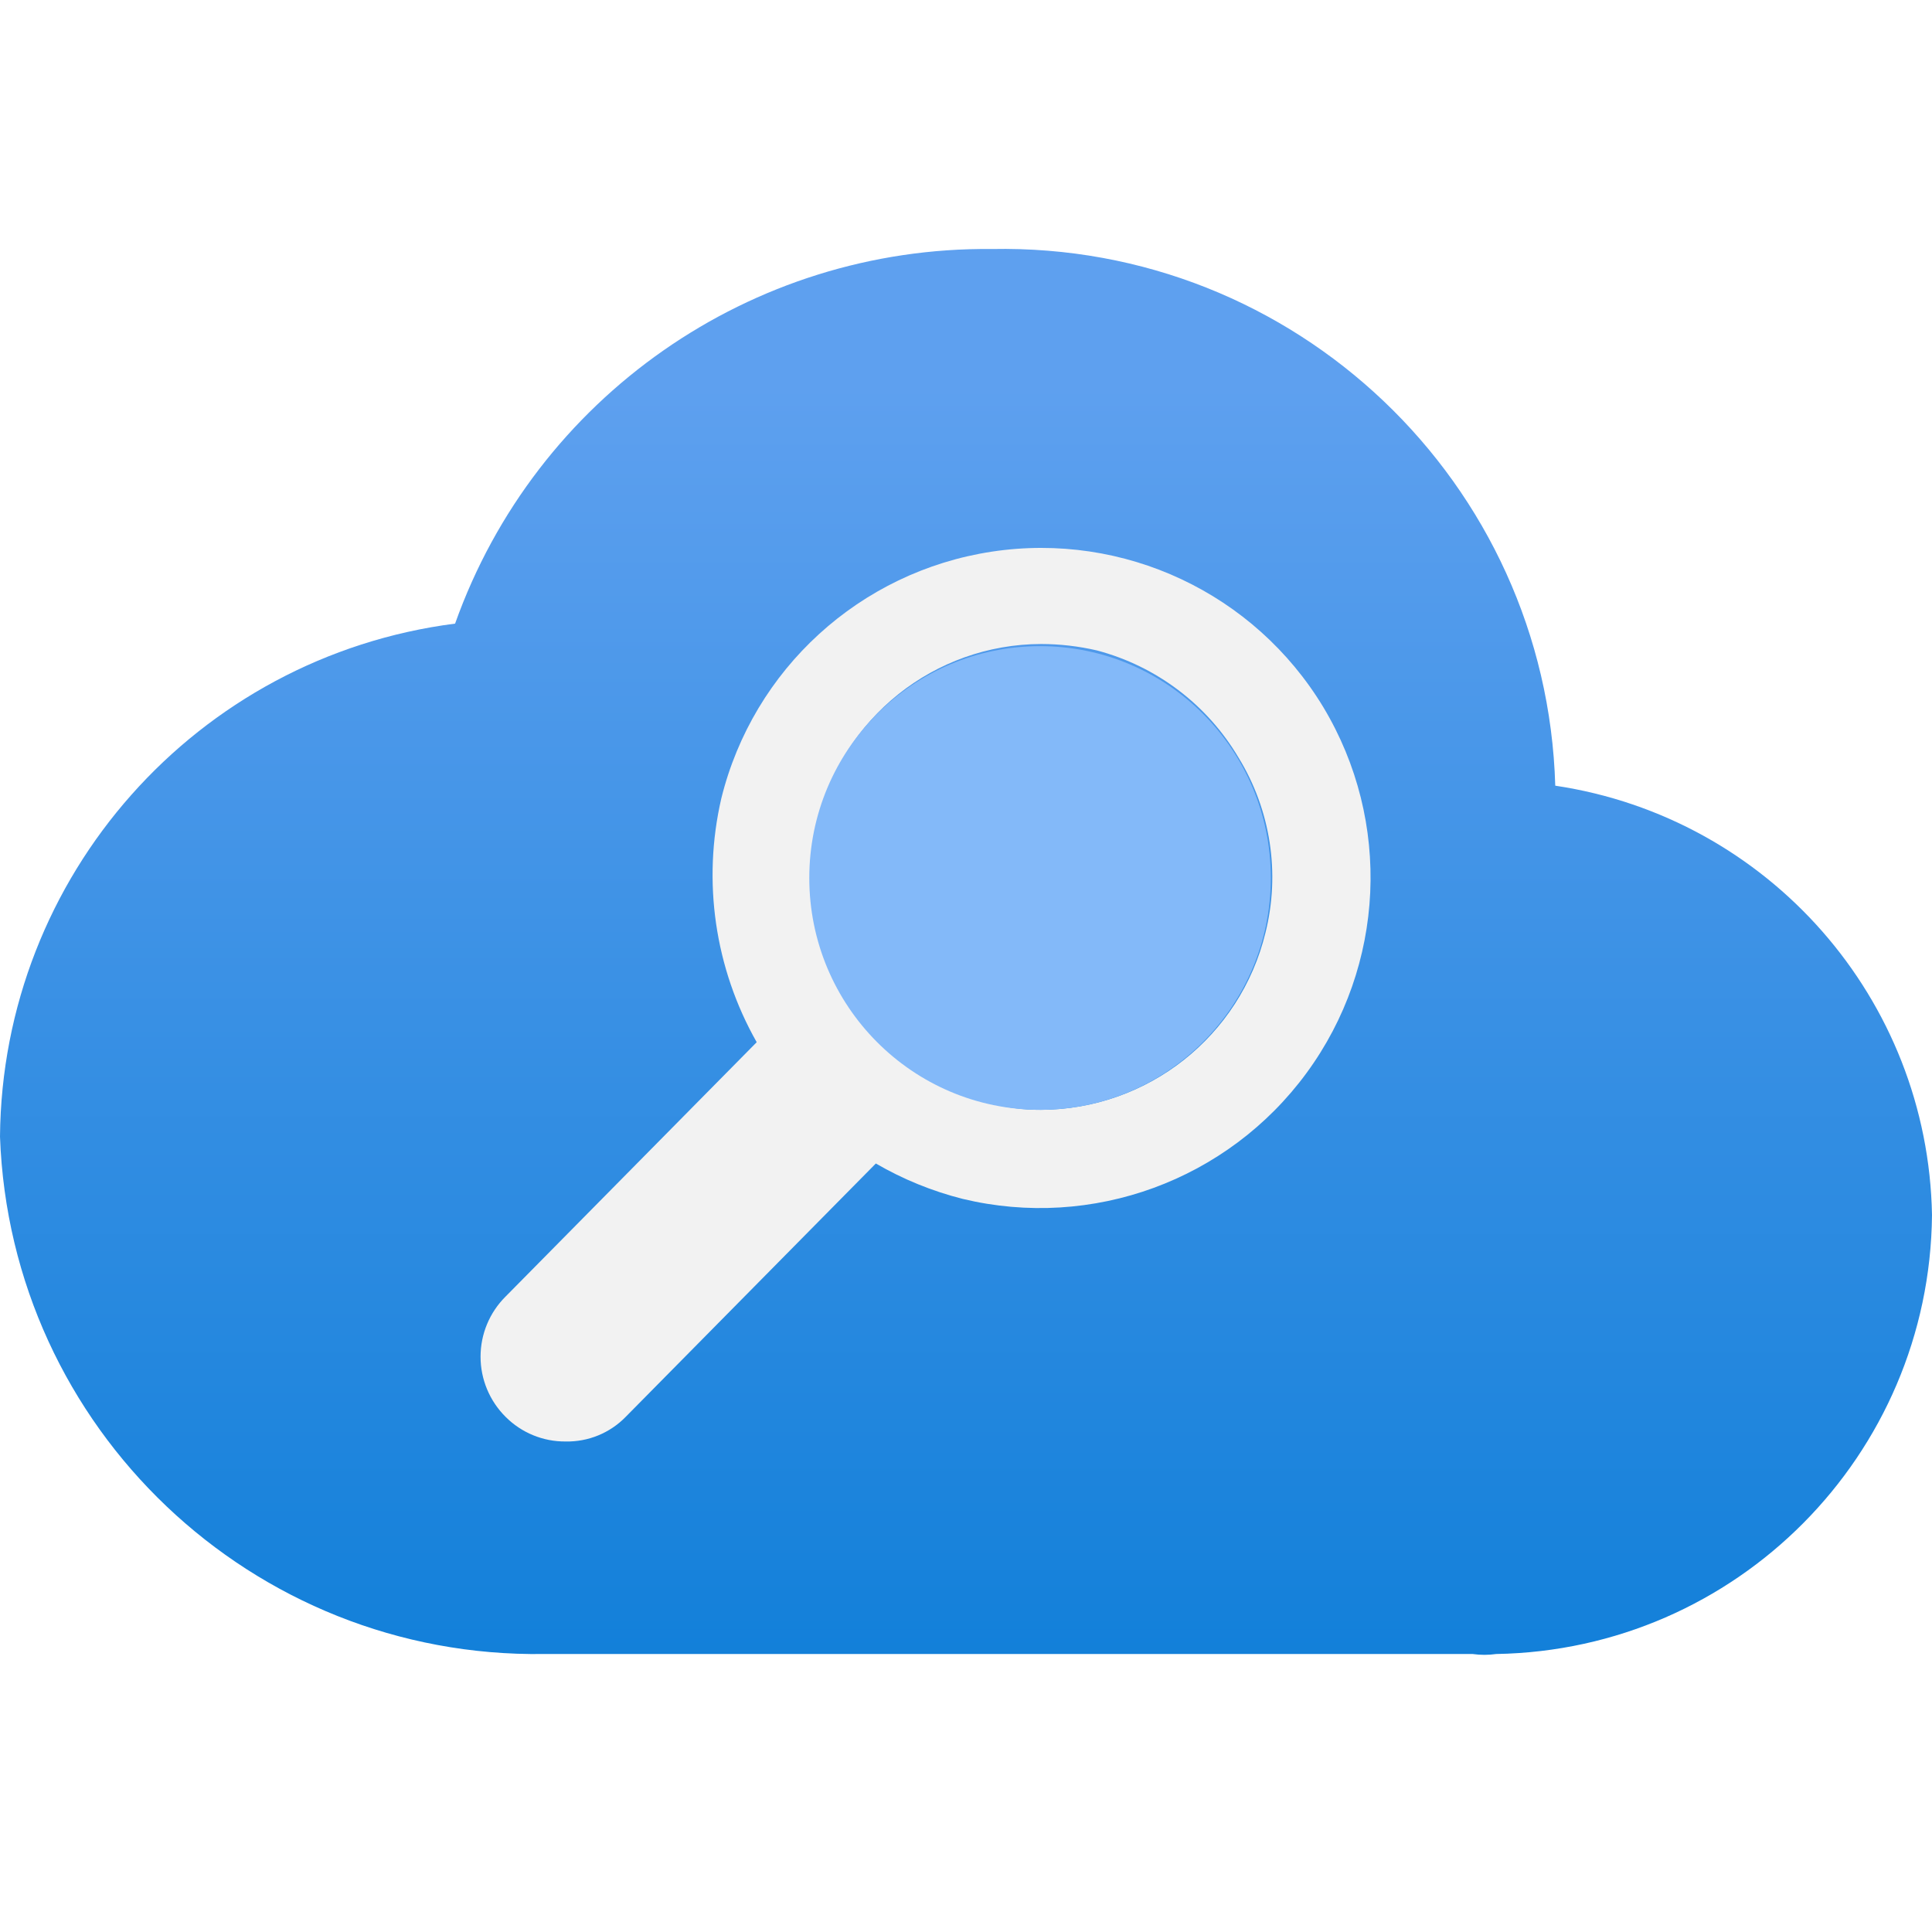
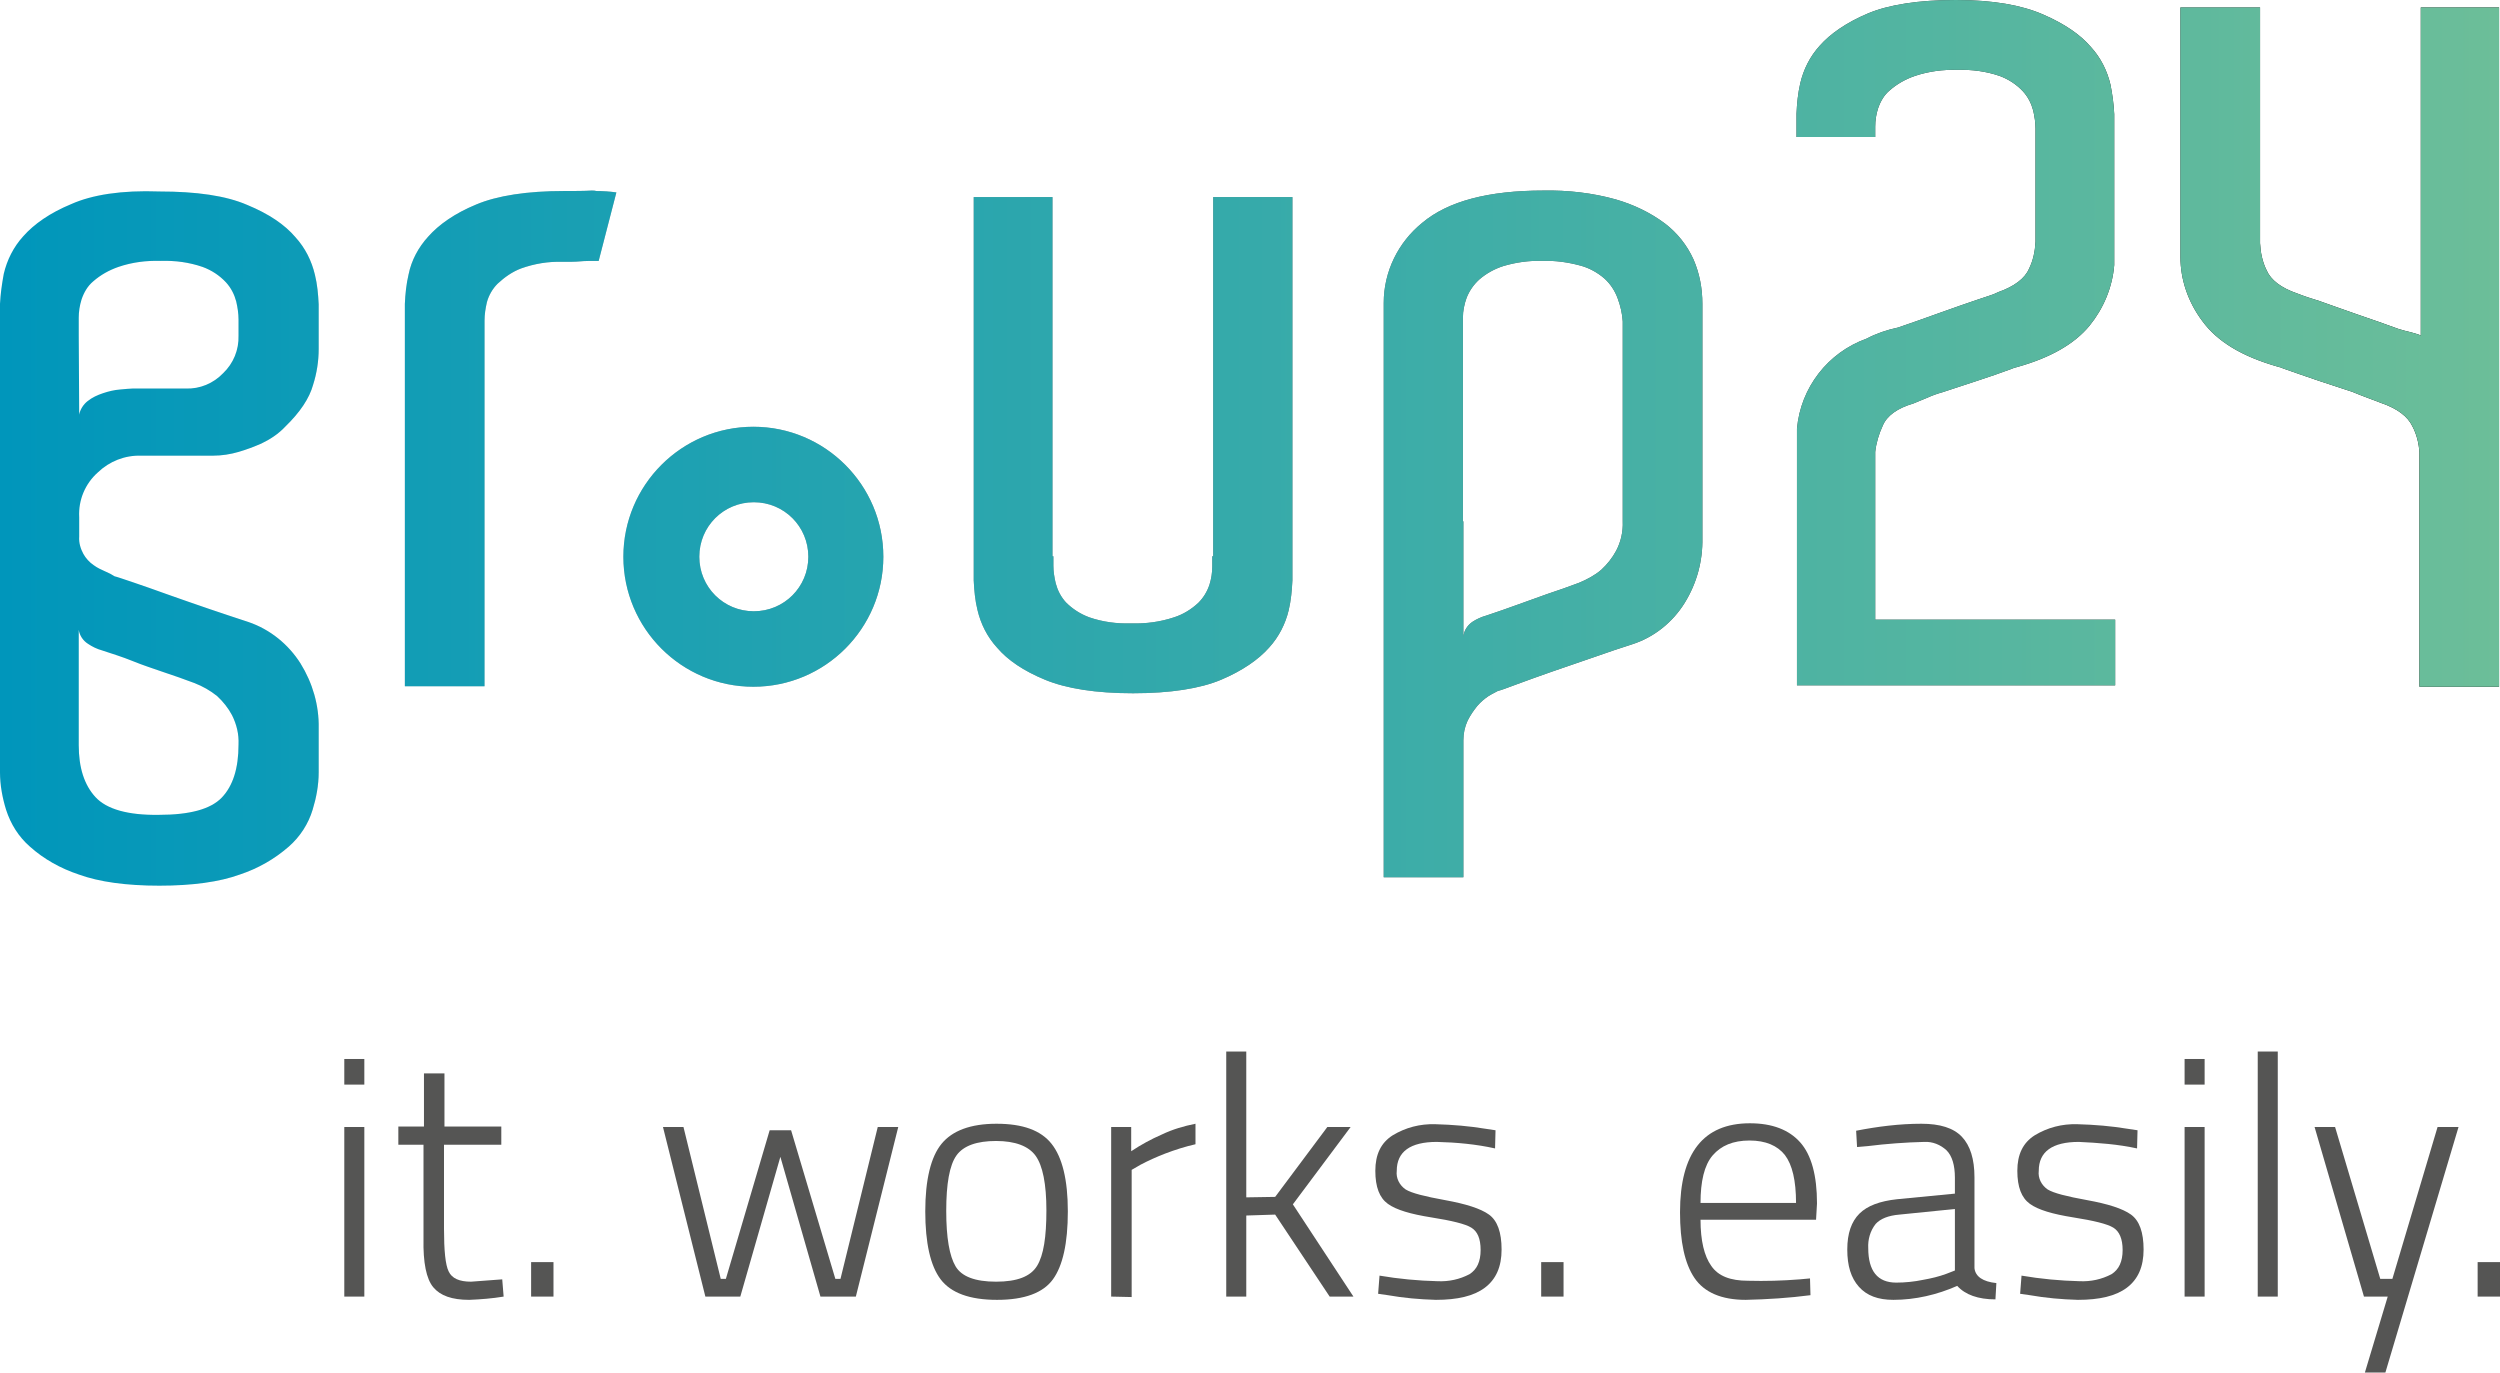
- <svg xmlns="http://www.w3.org/2000/svg" viewBox="0 0 18 18">
-   <defs>
-     <linearGradient id="a" x1="9" y1=".36" x2="9" y2="18.31" gradientUnits="userSpaceOnUse">
-       <stop offset=".18" stop-color="#5ea0ef" />
-       <stop offset="1" stop-color="#0078d4" />
+ <svg xmlns="http://www.w3.org/2000/svg" xmlns:xlink="http://www.w3.org/1999/xlink" version="1.1" id="Ebene_1" x="0px" y="0px" viewBox="0 0 536.6 294.6" style="enable-background:new 0 0 536.6 294.6;" xml:space="preserve">
+   <style type="text/css">
+ 	.st0{fill:#555554;}
+ 	.st1{clip-path:url(#SVGID_3_);}
+ 	.st2{fill:url(#SVGID_4_);}
+ </style>
+   <path class="st0" d="M73.9,241.9h4.3v36.4h-4.3V241.9z M73.9,227.3h4.3v5.5h-4.3V227.3z" />
+   <path class="st0" d="M107.5,245.7H95.3v18c0,4.7,0.3,7.8,1,9.2c0.7,1.5,2.3,2.2,4.8,2.2l6.7-0.5l0.3,3.7c-2.4,0.4-4.9,0.6-7.4,0.7  c-3.7,0-6.2-0.9-7.7-2.7s-2.2-5.3-2.1-10.4v-20.2h-5.4v-3.9H91v-11.4h4.4v11.4h12.2V245.7z" />
+   <rect x="114" y="270.9" class="st0" width="4.8" height="7.4" />
+   <polygon class="st0" points="142.3,241.9 146.7,241.9 154.7,274.5 155.8,274.5 165.2,242.6 169.8,242.6 179.3,274.5 180.4,274.5   188.4,241.9 192.8,241.9 183.7,278.3 176.1,278.3 167.5,248.3 158.9,278.3 151.4,278.3 " />
+   <path class="st0" d="M203.1,259.9c0,5.8,0.7,9.7,2,11.9s4.2,3.3,8.7,3.3s7.4-1.1,8.8-3.4s2-6.2,2-11.9c0-5.7-0.8-9.6-2.3-11.7  s-4.4-3.2-8.5-3.2s-7,1-8.5,3.1S203.1,254.1,203.1,259.9 M198.6,260c0-6.8,1.2-11.7,3.5-14.5s6.2-4.3,11.8-4.3  c5.6,0,9.5,1.4,11.8,4.3c2.3,2.9,3.5,7.7,3.5,14.5c0,6.9-1.1,11.7-3.2,14.6c-2.1,2.9-6.1,4.4-12,4.4c-5.9,0-9.9-1.5-12.1-4.4  C199.7,271.7,198.6,266.8,198.6,260" />
+   <path class="st0" d="M238.5,278.3v-36.4h4.3v5.2c2.1-1.4,4.3-2.6,6.6-3.6c2.3-1.1,4.7-1.8,7.2-2.3v4.4c-2.2,0.5-4.4,1.2-6.5,2  c-1.8,0.7-3.6,1.5-5.3,2.4l-1.9,1.1v27.3L238.5,278.3z" />
+   <polygon class="st0" points="267.5,278.3 263.2,278.3 263.2,225.7 267.5,225.7 267.5,257 273.7,256.9 284.9,241.9 289.9,241.9   277.5,258.5 290.5,278.3 285.4,278.3 273.7,260.7 267.5,260.9 " />
+   <path class="st0" d="M308.4,245.1c-5.7,0-8.6,2.1-8.6,6.2c-0.2,1.6,0.6,3.1,1.9,4c1.3,0.8,4.1,1.5,8.5,2.3c4.4,0.8,7.6,1.8,9.4,3.1  c1.8,1.3,2.7,3.8,2.7,7.5c0,3.7-1.2,6.4-3.6,8.2s-5.9,2.6-10.5,2.6c-3.5-0.1-6.9-0.4-10.3-1l-2.1-0.3l0.3-3.9  c4.1,0.7,8.3,1.1,12.5,1.2c2.4,0.1,4.7-0.4,6.8-1.5c1.6-1,2.4-2.7,2.4-5.2s-0.7-4-2-4.8s-4.2-1.5-8.6-2.2s-7.5-1.6-9.3-2.9  s-2.7-3.6-2.7-7.1s1.2-6,3.7-7.6c2.8-1.7,5.9-2.5,9.2-2.4c3.7,0.1,7.3,0.4,10.9,1l2,0.3l-0.1,3.9  C316.9,245.6,312.6,245.2,308.4,245.1" />
+   <rect x="330.8" y="270.9" class="st0" width="4.8" height="7.4" />
+   <path class="st0" d="M365,258.2h20.5c0-4.8-0.8-8.2-2.4-10.3c-1.6-2-4.1-3.1-7.6-3.1c-3.5,0-6.1,1.1-7.9,3.2S365,253.6,365,258.2   M386.3,274.6l2.2-0.2l0.1,3.6c-4.6,0.6-9.3,0.9-13.9,1c-5.2,0-8.9-1.6-11-4.7s-3.1-7.8-3.1-14.1c0-12.7,5-19.1,15-19.1  c4.8,0,8.4,1.4,10.8,4.1c2.4,2.7,3.6,7.1,3.6,13.1l-0.2,3.5H365c0,4.5,0.8,7.8,2.3,9.9c1.5,2.2,4.1,3.2,7.9,3.2  C378.9,275,382.6,274.9,386.3,274.6" />
+   <path class="st0" d="M401,267.9c0,4.9,2,7.4,6,7.4c1.9,0,3.9-0.2,5.8-0.6c1.7-0.3,3.4-0.7,5-1.3l1.8-0.7v-13.2l-11.9,1.2  c-2.4,0.2-4.1,0.9-5.1,2C401.4,264.2,400.9,266.1,401,267.9 M423.8,252.7v19.5c0.2,1.8,1.8,2.9,4.7,3.2l-0.2,3.5  c-3.7,0-6.5-1-8.2-2.9c-4.3,1.9-9,3-13.7,3c-3.3,0-5.7-0.9-7.4-2.8s-2.5-4.5-2.5-8s0.9-6,2.6-7.7s4.4-2.7,8.1-3.1l12.4-1.2v-3.4  c0-2.7-0.6-4.7-1.8-5.9c-1.3-1.2-3-1.9-4.8-1.8c-4,0.1-8.1,0.4-12.1,0.9l-2.3,0.2l-0.2-3.5c4.6-0.9,9.3-1.5,14-1.5  c4,0,6.9,0.9,8.7,2.8C422.9,245.9,423.8,248.8,423.8,252.7" />
+   <path class="st0" d="M446.2,245.1c-5.7,0-8.6,2.1-8.6,6.2c-0.2,1.6,0.6,3.1,1.9,4c1.3,0.8,4.1,1.5,8.5,2.3s7.6,1.8,9.4,3.1  c1.8,1.3,2.7,3.8,2.7,7.5c0,3.7-1.2,6.4-3.6,8.2s-5.9,2.6-10.5,2.6c-3.5-0.1-6.9-0.4-10.3-1l-2.1-0.3l0.3-3.9  c4.1,0.7,8.3,1.1,12.5,1.2c2.4,0.1,4.7-0.4,6.8-1.5c1.6-1,2.4-2.7,2.4-5.2c0-2.4-0.7-4-2-4.8c-1.3-0.8-4.2-1.5-8.6-2.2  c-4.4-0.7-7.5-1.6-9.3-2.9s-2.7-3.6-2.7-7.1s1.2-6,3.7-7.6c2.8-1.7,5.9-2.5,9.2-2.4c3.7,0.1,7.3,0.4,10.9,1l2,0.3l-0.1,3.9  C454.6,245.6,450.4,245.3,446.2,245.1" />
+   <path class="st0" d="M468.9,241.9h4.3v36.4h-4.3V241.9z M468.9,227.3h4.3v5.5h-4.3V227.3z" />
+   <rect x="484.6" y="225.7" class="st0" width="4.3" height="52.6" />
+   <polygon class="st0" points="523.2,241.9 513.5,274.5 510.9,274.5 501.2,241.9 496.8,241.9 507.4,278.3 512.5,278.3 507.6,294.6   512,294.6 527.7,241.9 " />
+   <rect x="531.8" y="270.9" class="st0" width="4.8" height="7.4" />
+   <g>
+     <defs>
+       <path id="SVGID_1_" d="M150.1,119.5c0-6.5,5.2-11.7,11.7-11.7s11.7,5.2,11.7,11.7s-5.2,11.7-11.7,11.7c0,0,0,0,0,0    C155.3,131.2,150.1,126,150.1,119.5 M133.8,119.5c0,15.4,12.5,27.9,27.9,27.9s27.9-12.5,27.9-27.9c0-15.4-12.5-27.9-27.9-27.9    C146.3,91.6,133.8,104.1,133.8,119.5C133.8,119.5,133.8,119.5,133.8,119.5 M260.4,42.3v77.1h-0.2v2.2c0,1.3-0.2,2.6-0.6,3.9    c-0.5,1.5-1.3,2.8-2.4,3.9c-1.5,1.4-3.3,2.5-5.2,3.1c-3,1-6.1,1.4-9.2,1.3c-3.1,0.1-6.1-0.3-9-1.3c-1.9-0.7-3.6-1.8-5-3.2    c-1.1-1.2-1.8-2.6-2.2-4.1c-0.3-1.3-0.5-2.5-0.5-3.8v-2h-0.2V42.3h-16.9v82.3c0.1,2.1,0.3,4.3,0.8,6.3c0.7,3,2.1,5.8,4.2,8.1    c2.3,2.7,5.7,5,10.3,6.9s10.9,2.9,18.9,2.9c8,0,14.4-1,18.9-2.9s8-4.3,10.3-6.9c2.1-2.3,3.5-5.1,4.2-8c0.5-2.1,0.7-4.3,0.8-6.4    V42.3H260.4z M127,40.9c-1.7,0.1-3.6,0.1-5.9,0.1c-8,0-14.4,1-18.9,2.9c-4.6,1.9-8,4.3-10.3,6.9c-2.1,2.3-3.6,5.1-4.2,8.1    c-0.5,2.1-0.7,4.2-0.8,6.3v82.1H104V68.8c0-1.3,0.2-2.6,0.5-3.9c0.4-1.5,1.2-2.9,2.3-4c1.5-1.4,3.2-2.6,5.1-3.3    c2.8-1,5.8-1.5,8.8-1.4c1.5,0,2.8,0,3.8-0.1s2.4-0.1,4-0.1l3.8-14.7c-1.4-0.2-2.9-0.3-4.3-0.3C127.7,40.9,127.4,40.9,127,40.9     M20.5,171.1c-2.4-2.6-3.6-6.3-3.6-11.2v-24.7c0.2,1.2,0.9,2.3,2,3c0.9,0.6,1.9,1.1,3,1.4c2.1,0.7,4.4,1.4,6.6,2.3    s4.4,1.6,6.4,2.3c2.4,0.8,4.7,1.6,6.8,2.4c1.8,0.7,3.4,1.6,4.9,2.8c1.3,1.2,2.4,2.6,3.2,4.1c1,2,1.5,4.1,1.4,6.3    c0,5.1-1.2,8.9-3.6,11.4c-2.4,2.5-6.9,3.7-13.5,3.7C27.5,175,22.9,173.7,20.5,171.1 M16.9,72v-3.8c0-1.3,0.2-2.6,0.6-3.9    c0.5-1.5,1.3-2.9,2.5-3.9c1.6-1.4,3.4-2.4,5.4-3.1c2.9-1,6-1.4,9.1-1.3c3.1-0.1,6.1,0.3,9,1.3c1.9,0.7,3.6,1.8,5,3.3    c1.1,1.2,1.8,2.6,2.2,4.1c0.3,1.3,0.5,2.6,0.5,3.9V72c0.1,3.1-1.1,6-3.3,8.1c-2.1,2.2-5,3.4-8,3.3H28.4c-0.5,0-1.4,0.1-2.6,0.2    c-1.3,0.1-2.5,0.4-3.7,0.8c-1.2,0.4-2.3,0.9-3.3,1.7c-0.9,0.7-1.6,1.8-1.8,2.9L16.9,72z M15.3,43.8c-4.6,1.9-8,4.3-10.3,6.9    c-2.1,2.3-3.5,5.1-4.2,8.1C0.4,61,0.1,63.1,0,65.2v100.6c0,2.7,0.5,5.4,1.3,8c1,3.1,2.7,5.8,5.1,7.9c3,2.7,6.6,4.7,10.5,6    c4.4,1.6,10.2,2.4,17.3,2.4c7.1,0,12.9-0.8,17.3-2.4c3.9-1.3,7.4-3.3,10.5-6c2.4-2.1,4.2-4.9,5.1-7.9c0.8-2.6,1.3-5.3,1.3-8v-9.5    c0.1-4.9-1.3-9.7-3.9-13.9c-2.6-4.1-6.5-7.3-11.2-8.9c-2.4-0.8-5.2-1.7-8.4-2.8s-6.1-2.1-8.9-3.1c-2.8-1-5.3-1.9-7.4-2.6    s-3.5-1.2-4-1.3c-0.6-0.4-1.2-0.7-1.9-1c-0.9-0.4-1.8-0.8-2.6-1.4c-0.9-0.6-1.7-1.5-2.2-2.4c-0.6-1.1-1-2.4-0.9-3.7V111    c-0.2-3.7,1.3-7.2,4-9.6c2.5-2.4,5.8-3.7,9.3-3.6h15.5c1.8,0,3.7-0.3,5.4-0.8c1.7-0.5,3.3-1.1,4.9-1.8c1.9-0.9,3.7-2.1,5.1-3.6    c3.2-3.1,5.2-6.1,6-9c0.8-2.5,1.2-5.1,1.2-7.7v-9.6c-0.1-2.1-0.3-4.3-0.8-6.3c-0.7-3-2.1-5.8-4.2-8.1c-2.3-2.7-5.7-5-10.3-6.9    c-4.6-2-10.9-2.9-18.9-2.9C26.1,40.8,19.8,41.8,15.3,43.8 M314,111.9V68.2c0-1.5,0.3-2.9,0.8-4.3c0.6-1.5,1.5-2.8,2.7-3.9    c1.5-1.3,3.3-2.3,5.2-2.9c2.7-0.8,5.5-1.2,8.4-1.1c2.8-0.1,5.5,0.3,8.1,1c1.9,0.5,3.7,1.5,5.2,2.8c1.3,1.2,2.2,2.6,2.8,4.2    c0.6,1.6,1,3.3,1.1,5v42.9c0.1,2.2-0.4,4.4-1.4,6.3c-0.8,1.5-1.9,2.9-3.2,4.1c-1.4,1.2-3.1,2.1-4.8,2.8c-2.1,0.8-4.4,1.6-6.8,2.4    c-2,0.7-4.2,1.5-6.4,2.3s-4.5,1.6-6.6,2.3c-1.1,0.3-2.2,0.8-3.1,1.4c-1.1,0.8-1.8,1.9-1.9,3.2V111.9z M305.3,47.8    C300.1,52,297,58.3,297,65v123.3h17.1v-29.4c0-1.5,0.3-2.9,0.9-4.2c0.6-1.2,1.3-2.2,2.1-3.2c0.7-0.8,1.5-1.5,2.4-2.1    c0.8-0.5,1.5-0.8,2-1.1c0.5-0.1,1.9-0.6,4-1.4s4.7-1.7,7.5-2.7l9-3.1c3.1-1.1,5.8-2,8.3-2.8c4.7-1.5,8.7-4.7,11.3-8.9    c2.6-4.2,3.9-9,3.8-13.9V65.2c0-3.3-0.6-6.5-1.9-9.5c-1.4-3.1-3.5-5.7-6.1-7.7c-3.2-2.4-6.8-4.1-10.6-5.2c-5-1.4-10.3-2-15.5-1.9    C319.4,40.9,310.8,43.2,305.3,47.8 M519.6,1.6v70.4c-0.7-0.3-1.5-0.5-2.2-0.7c-0.8-0.2-1.7-0.4-2.6-0.7c-2.7-1-5.6-2-8.8-3.1    s-5.9-2.1-8.2-2.9l-2.5-0.8c-0.8-0.3-1.5-0.5-2.2-0.8c-3.5-1.2-5.7-2.9-6.6-5c-0.9-1.8-1.3-3.8-1.4-5.8V1.6H468v53.5    c0,5,1.7,9.8,4.7,13.8c3.2,4.4,8.5,7.6,16.2,9.8c0.4,0.1,0.8,0.2,1.2,0.4c2.3,0.8,4.8,1.7,7.5,2.6s5.2,1.7,7.3,2.4    c0.9,0.4,2,0.8,3.3,1.3s2.2,0.8,2.9,1.1c3.5,1.2,5.7,2.9,6.7,5c0.9,1.7,1.4,3.7,1.5,5.6v50.3h17.1V1.6L519.6,1.6z M419.8,0    c-8,0-14.4,1-18.9,2.9s-8,4.3-10.3,6.9c-2.1,2.3-3.5,5.1-4.2,8.1c-0.5,2.2-0.7,4.3-0.8,6.5v5h16.9v-2.2c0-1.3,0.2-2.7,0.6-3.9    c0.5-1.5,1.3-2.9,2.5-3.9c1.6-1.4,3.4-2.4,5.4-3.1c3-1,6.1-1.4,9.2-1.3c3-0.1,6.1,0.3,9,1.3c1.9,0.7,3.6,1.8,5,3.3    c1.1,1.2,1.8,2.6,2.2,4.1c0.3,1.3,0.5,2.6,0.5,3.9v24.3c-0.1,2-0.5,4-1.4,5.8c-0.9,2.1-3.2,3.8-6.6,5c-0.6,0.3-1.3,0.6-2,0.8    l-2.4,0.8c-2.4,0.8-5.2,1.8-8.3,2.9s-6.1,2.2-8.8,3.1c-2.4,0.5-4.7,1.3-6.8,2.4c-8.3,3-14.1,10.5-14.9,19.3v55.1H454v-14.1h-51.5    V97c0.2-1.9,0.8-3.9,1.6-5.6c0.9-2.2,3.2-3.8,6.6-4.8l2.9-1.2c1.1-0.5,2.2-0.9,3.3-1.2c2.1-0.7,4.6-1.5,7.3-2.4    c2.8-0.9,5.3-1.8,7.5-2.6c0.4-0.2,0.8-0.3,1.2-0.4c7.2-2,12.4-5,15.6-8.9c3-3.7,4.9-8.2,5.3-13V24.5c-0.1-2.1-0.4-4.3-0.8-6.3    c-0.7-3-2.1-5.8-4.2-8.1c-2.3-2.7-5.7-5-10.3-7S427.8,0,419.8,0L419.8,0z" />
+     </defs>
+     <linearGradient id="SVGID_2_" gradientUnits="userSpaceOnUse" x1="1.525879e-05" y1="95.045" x2="536.69" y2="95.045">
+       <stop offset="0" style="stop-color:#FFFFFF" />
+       <stop offset="1" style="stop-color:#000000" />
    </linearGradient>
-   </defs>
-   <path d="M18 11.32a4.12 4.12 0 00-3.51-4 5.15 5.15 0 00-5.25-5 5.25 5.25 0 00-5 3.49A4.86 4.86 0 000 10.59a5 5 0 005.07 4.82h8.65a.78.78 0 00.22 0A4.13 4.13 0 0018 11.32z" fill="url(#a)" />
-   <path d="M12.33 6.59a3.07 3.07 0 00-5.61.85 3.16 3.16 0 00.33 2.27l-2.34 2.37a.79.79 0 000 1.12.78.78 0 00.56.23.76.76 0 00.56-.23l2.33-2.36a3.14 3.14 0 00.81.33 3.08 3.08 0 003.36-4.58zm-.54 2.1a2.16 2.16 0 01-2.09 1.65 1.79 1.79 0 01-.51-.07 1.87 1.87 0 01-.7-.32 2.13 2.13 0 01-.56-.56 2.17 2.17 0 01-.31-1.73A2.14 2.14 0 019.7 6a2.31 2.31 0 01.52.06 2.18 2.18 0 011.32 1 2.13 2.13 0 01.25 1.63z" fill="#f2f2f2" />
-   <ellipse cx="9.69" cy="8.18" rx="2.15" ry="2.16" fill="#83b9f9" />
+     <use xlink:href="#SVGID_1_" style="overflow:visible;fill:url(#SVGID_2_);" />
+     <clipPath id="SVGID_3_">
+       <use xlink:href="#SVGID_1_" style="overflow:visible;" />
+     </clipPath>
+     <g class="st1">
+       <linearGradient id="SVGID_4_" gradientUnits="userSpaceOnUse" x1="0" y1="95.065" x2="536.63" y2="95.065">
+         <stop offset="0" style="stop-color:#0096BB" />
+         <stop offset="1" style="stop-color:#6CBE99" />
+       </linearGradient>
+       <rect y="0" class="st2" width="536.6" height="190.1" />
+     </g>
+   </g>
</svg>
